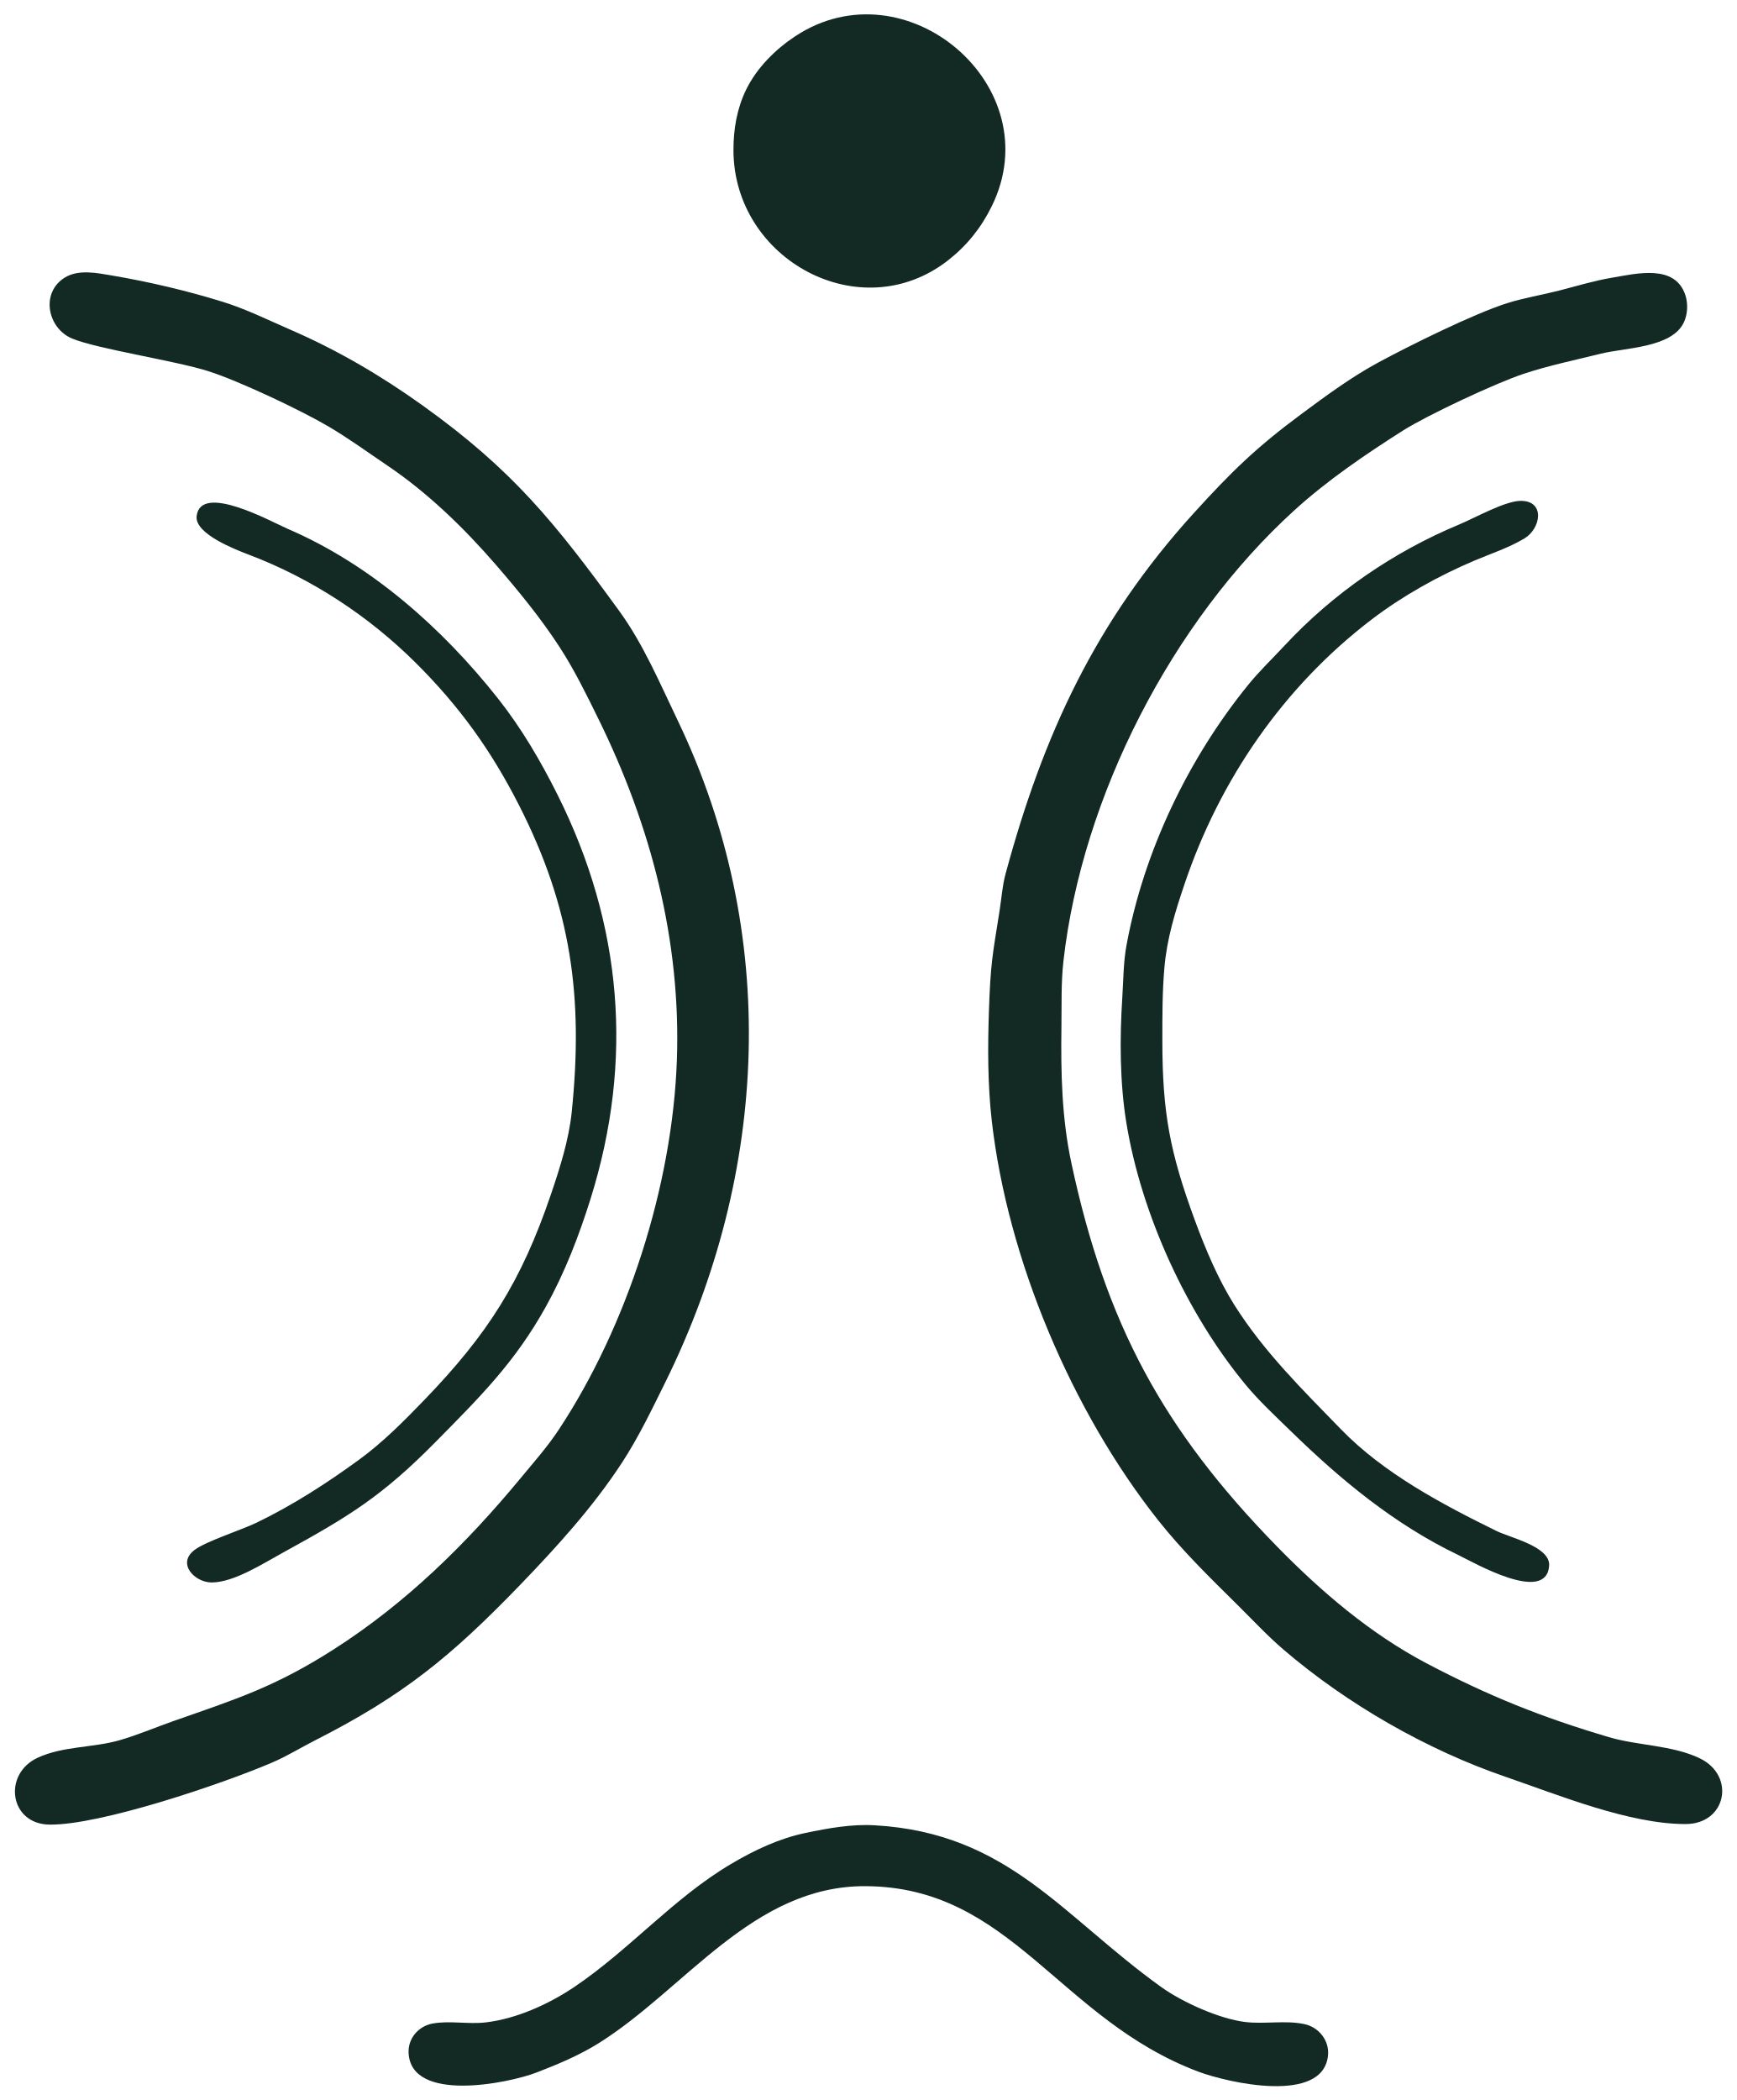
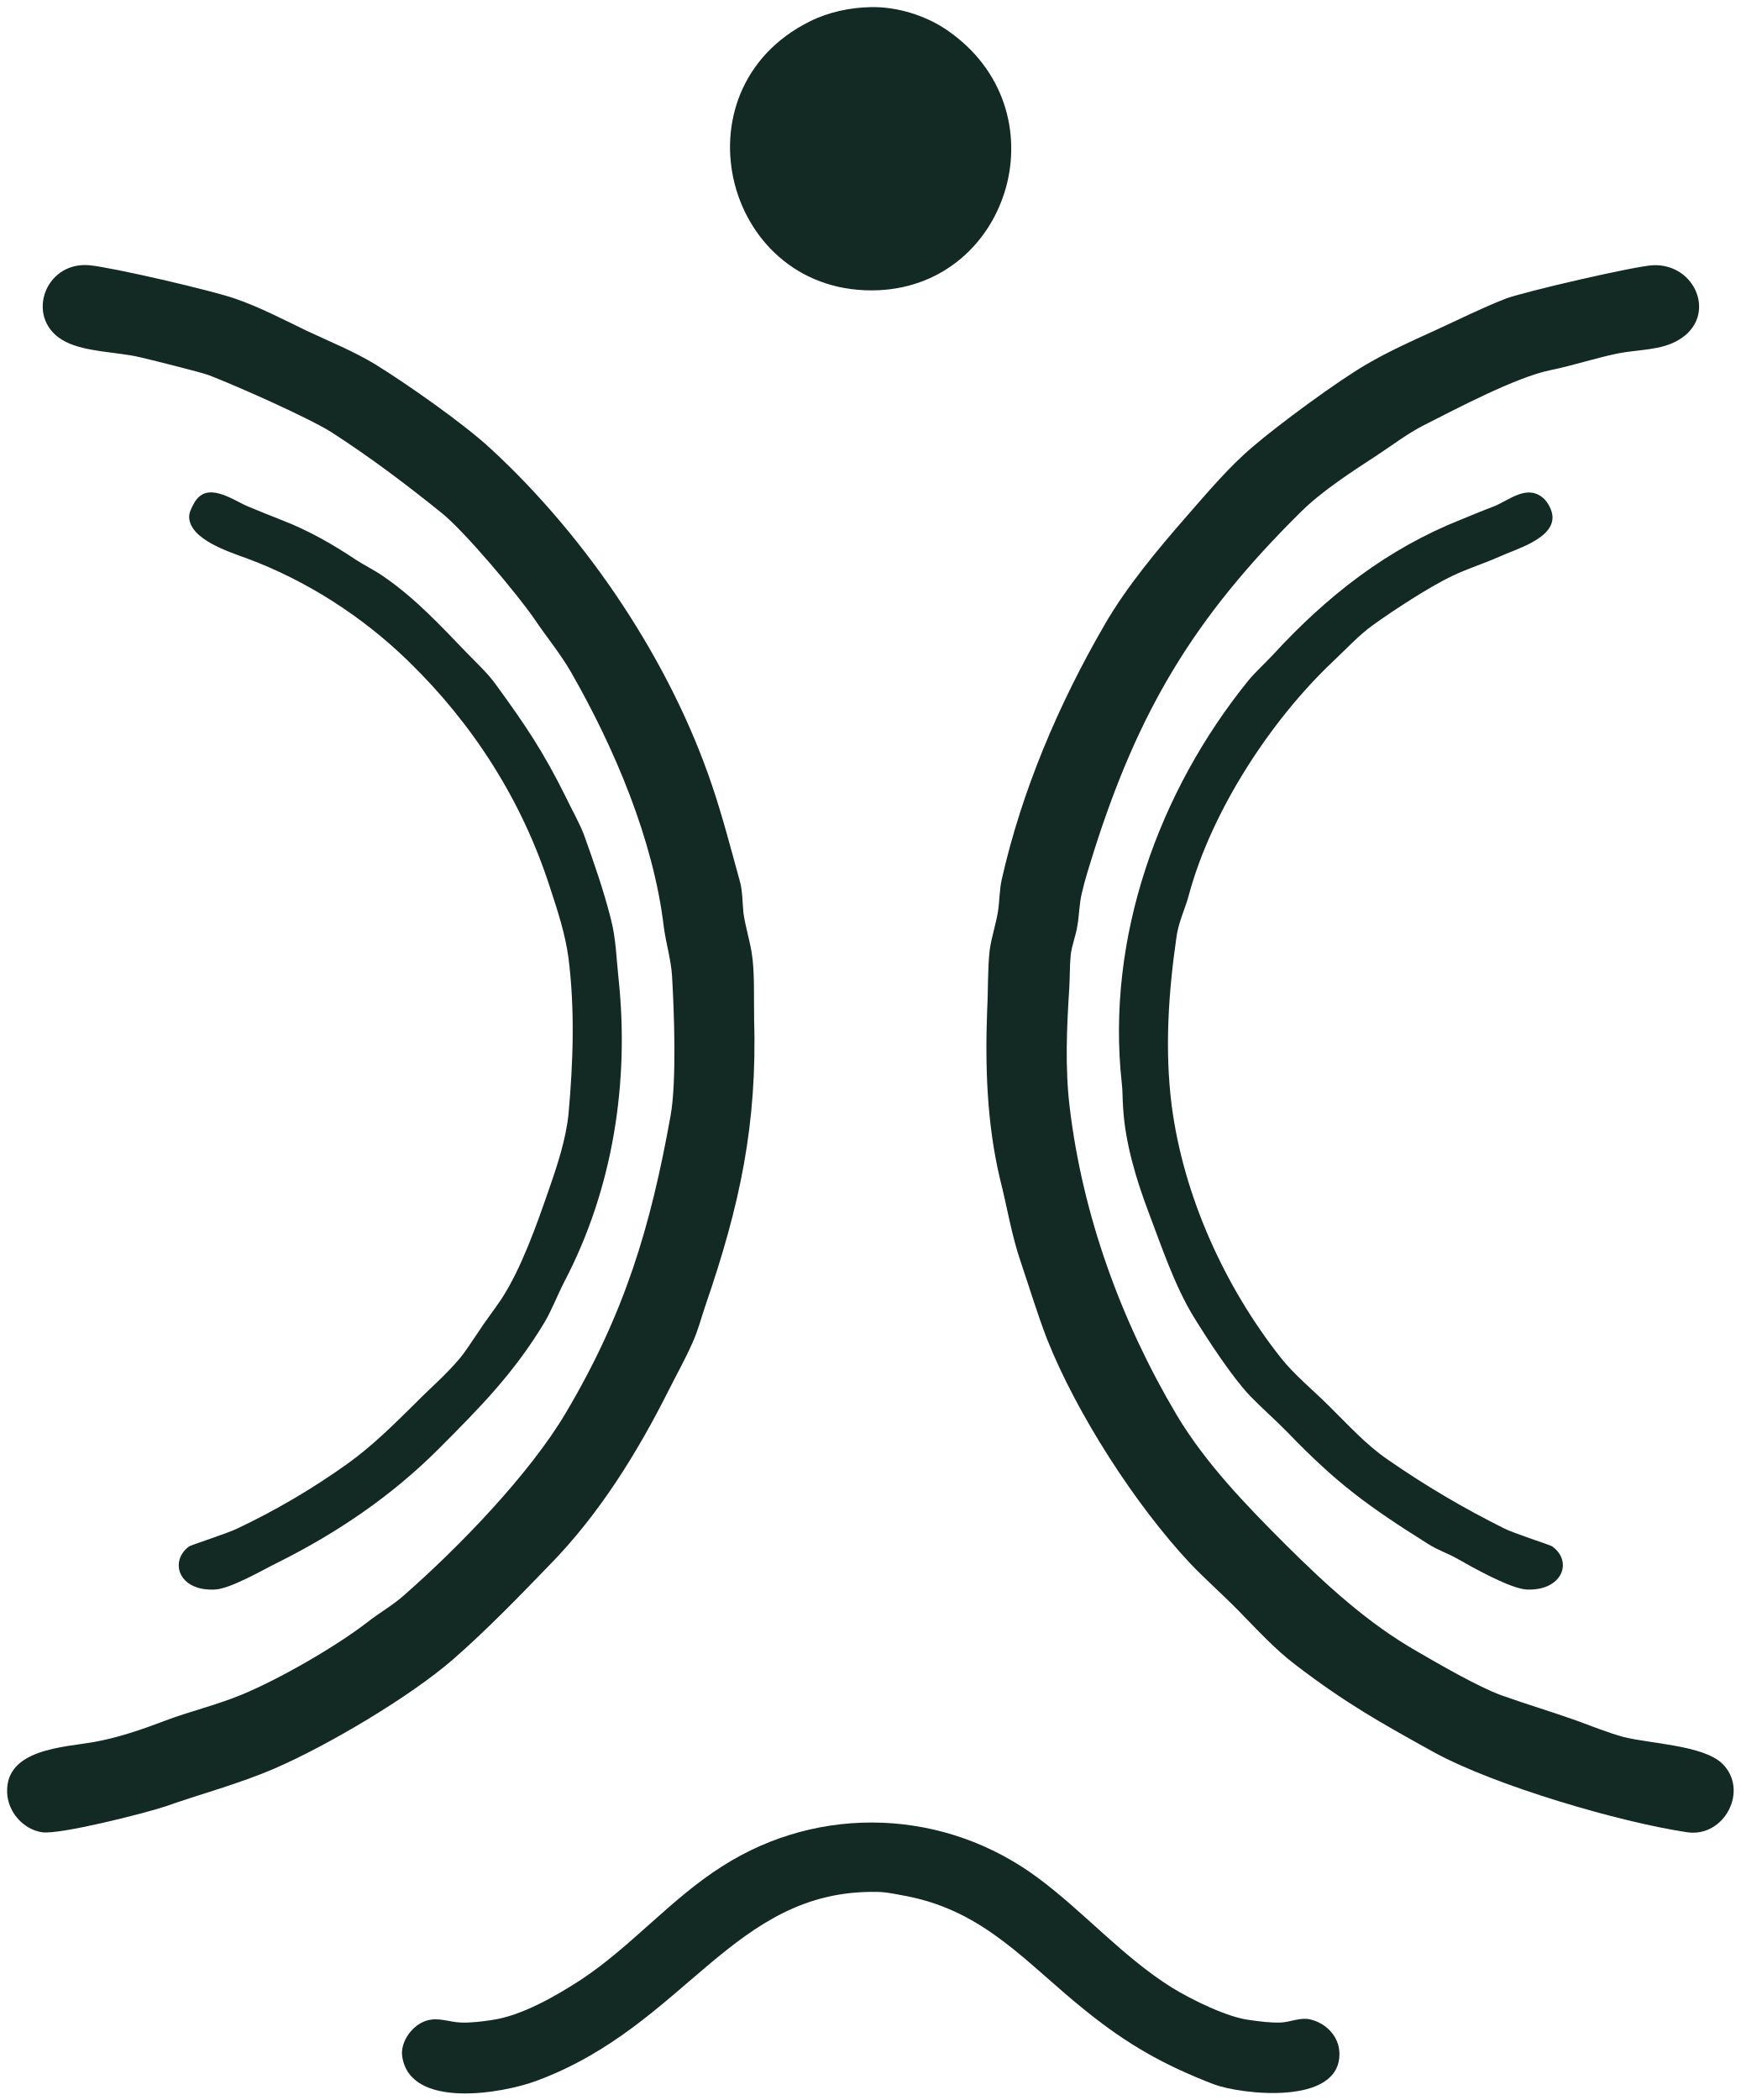
- <svg xmlns="http://www.w3.org/2000/svg" viewBox="0 0 486.83 588.65" width="486.83" height="588.65">
-   <path fill="#132A24" d="M372.29 576.07C372.66 571.88 369.62 568.2 365.6 567.36C360.27 566.25 354.46 567.44 349.03 566.78C341.85 565.91 331.46 561.24 325.59 557.03C297.76 537.08 282.66 513.82 245.26 511.65C238.71 511.26 232.2 512.46 225.81 513.79C218.39 515.33 211.39 518.66 204.91 522.5C188.76 532.06 176.46 546.57 160.94 557C153.74 561.84 144.7 565.92 136.06 566.91C131.18 567.46 126.02 566.34 121.24 567.22C117.3 567.95 114.35 571.39 114.54 575.44C115.19 589.53 142.44 584 150.37 580.96C156.32 578.68 162.53 576.06 167.94 572.66C192.23 557.39 211.12 528.56 242.63 528.71C283.51 528.91 296.78 565.99 335.99 580.73C344.07 583.76 371.03 589.99 372.29 576.07ZM55.12 144.72C54.59 149.69 66.14 154.11 69.93 155.55C87.34 162.18 103.28 172.63 116.5 185.76C128.78 197.97 137.62 210.26 145.46 225.64C160.18 254.5 163.56 279.51 160.28 311.64C159.49 319.43 156.97 327.35 154.46 334.74C146.13 359.23 136.81 373.93 118.89 392.48C113.21 398.36 107.34 404.29 100.72 409.12C91.67 415.73 82.12 421.89 72.03 426.77C67.6 428.92 57.77 432.01 54.52 434.48C49.49 438.28 54.58 443.59 59.35 443.58C65.58 443.57 73.85 438.21 79.26 435.25C97.91 425.02 107.16 419.37 122.25 404.05C134.52 391.6 144.31 381.94 153 366.31C158.31 356.78 162.31 346.4 165.56 336.01C177.68 297.28 174.46 259.14 156.33 222.85C151.57 213.32 146.2 204.15 139.59 195.78C124.01 176.07 103.93 158.24 80.66 148.24C76.28 146.36 56.14 135.13 55.12 144.72ZM434.27 438.88C434.64 433.52 423.43 431.07 419.5 429.14C404.24 421.65 387.9 412.99 375.93 400.66C365.18 389.59 354.34 378.96 346.05 365.83C341.44 358.52 337.88 350.02 334.91 341.94C327.96 323 325.85 311.93 325.84 291.68C325.84 284.92 325.82 278.15 326.4 271.41C327.12 263.01 329.41 255.66 332.08 247.75C341.93 218.56 359.8 192.54 384.4 173.73C393.15 167.04 403.26 161.4 413.38 157.12C418.08 155.13 422.87 153.59 427.3 150.96C432.01 148.16 433.26 140.24 426.15 140.4C421.76 140.5 413.47 145.17 409.11 146.99C390.62 154.69 373.77 166.26 360.11 180.95C356.67 184.65 353.02 188.12 349.84 192.05C333.06 212.75 320.63 238.7 315.79 264.97C314.91 269.75 314.93 274.65 314.62 279.49C313.88 290.99 313.89 303.39 315.76 314.79C319.94 340.34 332.65 368.1 349.07 388.02C352.96 392.73 357.44 396.86 361.8 401.11C375.86 414.83 390.92 427.3 408.77 435.87C412.91 437.86 433.5 449.81 434.27 438.88ZM472.03 90.37C473.11 88.07 473.24 85.15 472.46 82.74C469.58 73.94 458.74 76.69 452.01 77.82C446.91 78.67 442.02 80.18 437.02 81.46C432.19 82.7 427.22 83.49 422.47 84.99C413.17 87.93 395.28 96.8 386.35 101.62C378.75 105.73 371.76 110.92 364.82 116.05C352.12 125.46 345.17 132.25 334.61 143.88C307.17 174.12 292.48 205.8 281.9 244.91C280.98 248.29 280.76 251.77 280.22 255.22C278.19 268 277.67 270.17 277.22 283.48C276.88 293.61 276.87 303.97 278.01 314.06C282.42 352.92 300.43 395.52 324.65 426.12C331.36 434.61 339.12 442.17 346.8 449.77C351.1 454.02 355.23 458.48 359.83 462.42C377.62 477.66 399.93 490.47 422.03 498.05C436.99 503.18 456.71 511.31 472.5 511.3C483.99 511.3 486.59 497.76 476.53 492.89C468.8 489.15 459.21 489.36 451 486.93C432.2 481.37 417.36 475.42 400.03 466.31C384.2 457.99 370.38 446.18 357.96 433.47C325.93 400.7 309.97 370.96 300.35 326.07C297.64 313.42 297.37 300.77 297.55 287.9C297.64 281.76 297.42 275.44 298.12 269.33C303.36 223.24 328.57 174.21 362.85 143.04C372.04 134.67 382.78 127.37 393.26 120.71C400.14 116.35 419.38 107.35 427.14 104.78C434.16 102.45 441.63 100.91 448.81 99.13C455.63 97.44 468.68 97.52 472.03 90.37ZM18.09 77.85C11.31 82.13 13.33 92.03 20.23 94.9C27.22 97.81 49.07 101.08 58.42 104.05C66.88 106.74 84.26 114.94 92.02 119.51C97.66 122.82 103.07 126.77 108.5 130.43C119.94 138.15 130.06 147.98 139.07 158.38C145.39 165.7 151.66 173.34 156.92 181.46C161.07 187.87 164.38 194.65 167.74 201.49C182.5 231.48 190.95 263.72 189.74 297.31C188.49 332.23 175.91 371.64 156.56 400.87C153.38 405.66 149.52 410.02 145.86 414.44C130.62 432.85 113.75 449.43 93.53 462.35C77.18 472.79 66.53 476.17 48.81 482.36C43.74 484.13 38.72 486.3 33.56 487.79C26.07 489.95 17.78 489.4 10.6 492.69C0.74 497.21 2.6 511.25 13.77 511.45C27.99 511.71 62.66 499.93 76.38 494.02C80.51 492.25 84.32 489.87 88.32 487.84C113.22 475.2 126.55 464.2 145.78 444.29C156.08 433.61 166.3 422.38 174.44 409.88C179.11 402.7 182.74 395.07 186.53 387.41C215.54 328.66 218.59 261.63 189.99 201.97C185.04 191.65 180.35 180.55 173.59 171.26C155.56 146.46 143.65 131.65 118.37 113.58C106.55 105.13 94.52 98.1 81.17 92.31C74.9 89.59 68.93 86.61 62.37 84.58C52.34 81.47 41.77 78.99 31.41 77.23C27.19 76.51 21.97 75.41 18.09 77.85ZM209.18 25.09C206.58 30.39 205.59 36.27 205.61 42.12C205.68 72.86 241.24 92.08 265.71 73.02C271.04 68.86 275.04 63.87 278.02 57.8C294.55 24.18 253.89 -10.31 222.91 10.17C217.32 13.87 212.16 19.02 209.18 25.09Z" />
+ <svg xmlns="http://www.w3.org/2000/svg" viewBox="0 0 487.7 588.3">
+   <path fill="#132A24" d="M243.9 2C251.2 1.8 259.3 4.3 265.3 8.4C297.9 30.7 283.2 79.6 246.2 81.3C203.2 83.2 188.1 25.3 226.9 6C232.1 3.4 238.2 2.1 243.9 2ZM2 502.2C1.5 489.9 18 489.5 26.4 488C33.1 486.8 39.8 484.5 46.1 482.1C53.2 479.4 60.6 477.7 67.6 474.8C78.1 470.5 94.1 461.3 103 454.4C106.3 451.8 110.1 449.7 113.2 446.9C128.4 433.6 148.4 413 158.6 395.7C175 368 182.3 343.8 187.9 312.5C189.6 303.1 188.9 283.4 188.3 273.4C188 268.7 186.6 264.3 186 259.7C183.1 235.3 172.2 209.6 160 188.3C157 183.1 153.1 178.4 149.8 173.5C145.1 166.6 129.8 148.4 123.5 143.5C113.7 135.6 103.6 128 92.9 121.1C86.6 117.1 66.1 108 58.5 105.1C56.8 104.4 41.6 100.6 38.9 100C32.7 98.6 24.1 98.6 18.5 95.8C6.7 90 12.1 73.2 25 74.3C31.5 74.9 59.5 81.4 66 83.7C72.9 86.1 79.4 89.5 86 92.7C92.4 95.7 99.1 98.4 105.2 102.1C114.1 107.6 130.1 118.8 137.6 125.8C164.6 150.7 187.9 185.4 199.6 220.3C202.5 228.9 204.8 237.8 207.2 246.5C208.1 249.5 208 252.7 208.3 255.7C208.8 259.4 210 263.1 210.6 266.8C211.5 272 211.2 279.8 211.3 285.3C212.2 315 207.3 337.7 197.7 365.6C196.5 369.1 195.6 372.7 194.1 376C192.1 380.6 189.6 385 187.4 389.4C178.5 407.1 167.9 424.2 154 438.4C145.2 447.5 136.4 456.6 126.9 464.9C114.8 475.4 91.8 489 77 495.4C67.1 499.7 56.4 502.5 46.2 506.1C40.5 508 16.8 514 11.8 513.3C6.5 512.5 2.2 507.6 2 502.2ZM482.5 494C490.2 501.4 483.2 514.8 472.8 513.3C453.8 510.5 418.9 500.2 402 491C386.8 482.6 377 477.1 363 466.4C357.2 462 352.1 456.4 347.1 451.3C342.7 446.8 337.9 442.6 333.5 438C318.2 421.7 301.7 396.1 293.4 375.2C290.7 368.2 288.5 360.9 286.1 353.8C283.4 346 282.2 338.1 280.2 330.3C276.5 314.7 276 298.7 276.6 282.8C276.9 277.3 276.7 271.7 277.3 266.2C277.8 262.6 279 259.1 279.6 255.5C280.1 252.4 280 249.4 280.7 246.3C286.3 221.5 296.6 197.3 309.4 175.2C315.6 164.4 324.4 153.9 332.6 144.5C338.4 137.9 344.4 130.7 351.2 125C358.3 118.9 375 106.6 383 102C389 98.5 395.4 95.6 401.8 92.7C408.4 89.7 414.9 86.4 421.8 83.7C426.7 81.8 458.2 74.5 463.2 74.3C475.2 73.8 481.3 88.7 470.4 95.2C465.5 98.2 458.9 97.9 453.4 99C447 100.3 440.8 102.4 434.4 103.7C424.7 105.7 408.3 114.4 399 119.1C394.3 121.5 390.3 124.6 385.9 127.5C378.7 132.2 370.3 137.6 364.3 143.6C334.7 172.9 319.1 198.8 306.5 238.5C305.3 242.4 304 246.3 303.1 250.3C302.4 253.3 302.4 256.2 301.9 259.2C301.5 262 300.3 264.8 300 267.6C299.7 270.7 299.8 273.8 299.6 276.9C298.9 287.8 298.4 299.1 299.7 310C303.3 340.4 314.1 370.1 329.7 396.4C337.9 410.1 349.3 421.8 360.4 432.9C371.6 444 383.2 454.7 397 462.6C403.2 466.2 414.1 472.5 420.6 474.9C427.6 477.4 434.7 479.5 441.7 482C446.1 483.6 450.5 485.4 454.9 486.6C462.4 488.5 477.1 488.9 482.5 494ZM53 144.8C53 143.5 53.7 142.2 54.3 141.1C57.8 134.5 65.1 140 69.3 141.8C72.6 143.2 75.9 144.5 79.2 145.8C86.6 148.7 93.1 152.4 99.7 156.8C102.3 158.5 105.3 159.9 107.9 161.8C116.4 167.7 123.5 175.3 130.6 182.7C133.5 185.7 136.7 188.6 139.1 192C147.4 203.4 152.1 210.4 158.4 223C160.1 226.6 162.2 230.2 163.6 233.8C166.4 241.6 169.2 249.6 171.2 257.6C172.6 263 172.7 268.5 173.3 274C176.4 303 171.8 333 158.1 359.1C156.2 362.8 154.7 366.8 152.6 370.4C144 384.7 134.4 394.4 122.8 406C109.7 419.1 94.5 429.4 77.9 437.7C73.6 439.8 64.6 445.1 60.2 445.3C49.9 445.8 47.4 437.3 53 433.2C53.4 432.9 63.8 429.5 66.3 428.3C77.1 423.2 87.5 417.1 97.3 410.1C104.3 405.1 110.2 399.2 116.4 393.1C120.4 389 124.9 385.2 128.6 380.8C130.5 378.6 132.1 375.9 133.8 373.5C135.9 370.2 138.3 367.2 140.5 363.9C146 355.5 150.4 343.1 153.7 333.5C156.1 326.7 158.6 319.1 159.3 312C160.6 297.6 161.1 282.8 159.3 268.5C158.4 261.6 156.2 255 154 248.3C146.2 224.2 132.6 202.9 114.5 185.3C101.7 172.8 85.9 162.6 69.1 156.4C64.2 154.6 53.1 151.1 53 144.8ZM435 144.7C435.3 151 424.5 153.9 420 156C415.7 157.9 411.2 159.3 407 161.3C400.5 164.4 390.7 170.8 384.7 175.1C380.8 177.9 377.1 181.9 373.6 185.2C356.1 201.7 339.6 227 333.2 250.4C332.2 254.3 330.3 258.1 329.7 262.1C327.4 277.8 326.3 294 328.3 309.7C331.6 335 343.1 360.4 358.9 380.4C362.7 385.2 367.9 389.4 372.3 393.8C377.6 399 382.6 404.6 388.7 408.8C399.2 416.1 409.9 422.4 421.3 428.1C424.2 429.6 434.4 432.8 434.9 433.2C440.8 437.4 437.8 445.7 427.8 445.3C423.3 445.1 412.6 439.1 408.4 436.7C405.8 435.2 402.7 434.2 400.1 432.5C383.4 422 374.7 415.7 360.9 401.4C357.5 397.9 353.7 394.6 350.2 391C345.1 385.6 338.4 375.3 334.4 368.8C329.1 360.1 325.5 349.3 321.9 339.8C318.4 330.6 315.3 320.3 314.7 310.5C314.5 308.1 314.6 305.7 314.3 303.3C309.9 263 324.5 221.8 349.9 190.5C352.1 187.9 354.5 185.8 356.8 183.3C371.9 166.9 388.6 153.8 409.5 145.5C412.5 144.3 415.5 143 418.5 141.9C423 140.1 428.1 135.3 432.8 139.9C433.9 141.1 434.9 143 435 144.7ZM375.3 575.2C375.6 590.1 347.5 586.7 340.1 583.9C326.1 578.5 316 572.8 304.2 563.3C287.7 550.1 276.1 535.5 254.1 531.2C251.3 530.7 248.4 530 245.5 530C205.3 529.4 192.2 567.4 150.4 582.9C140.8 586.5 114.9 591 112.7 576.1C112.1 571.9 115.6 567.3 119.4 566.1C122.9 565 125.8 566.5 129.2 566.6C131.9 566.7 135.2 566.3 137.8 565.9C146.2 564.7 155.7 559.2 162.8 554.6C177 545.2 188 531.9 202.4 522.8C229.8 505.3 264.9 506.7 291 526.2C303.9 535.8 314.7 548.3 328.5 556.9C333.9 560.2 344 565.2 350.2 565.9C352.9 566.3 356.1 566.7 358.8 566.6C361.5 566.5 364.3 565.1 367 565.7C371.5 566.7 375.2 570.4 375.3 575.2Z" />
</svg>
